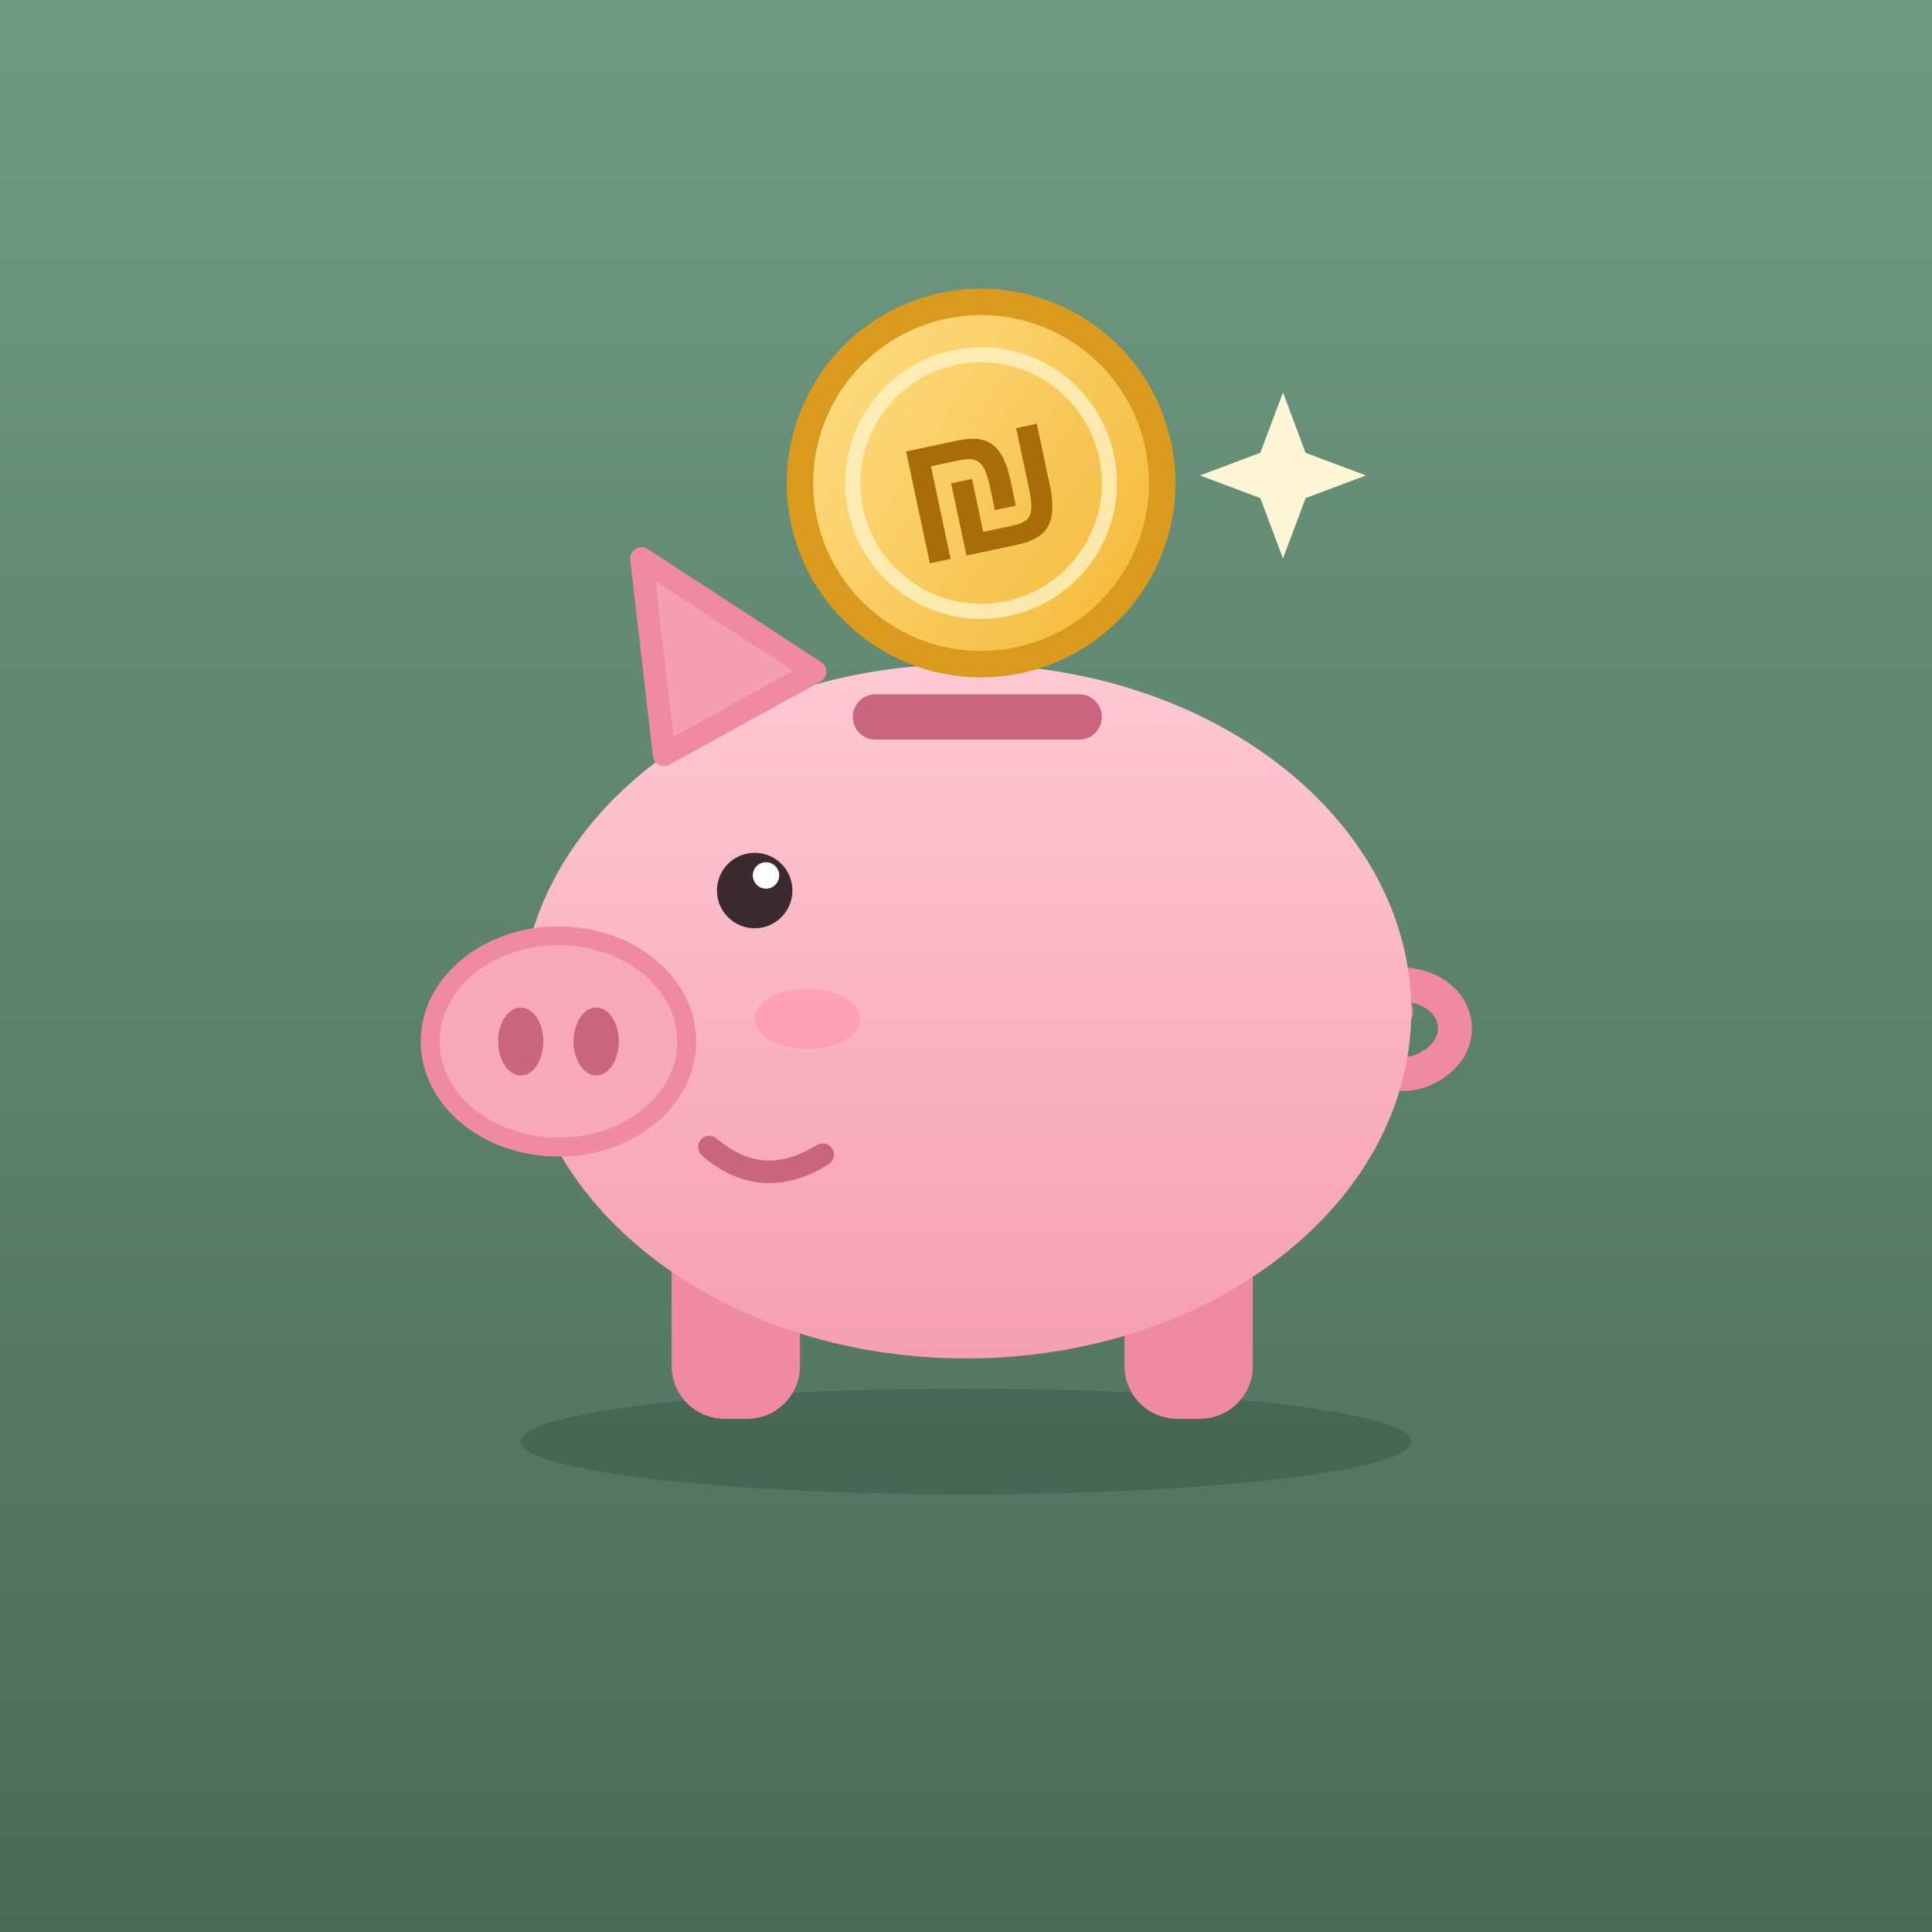
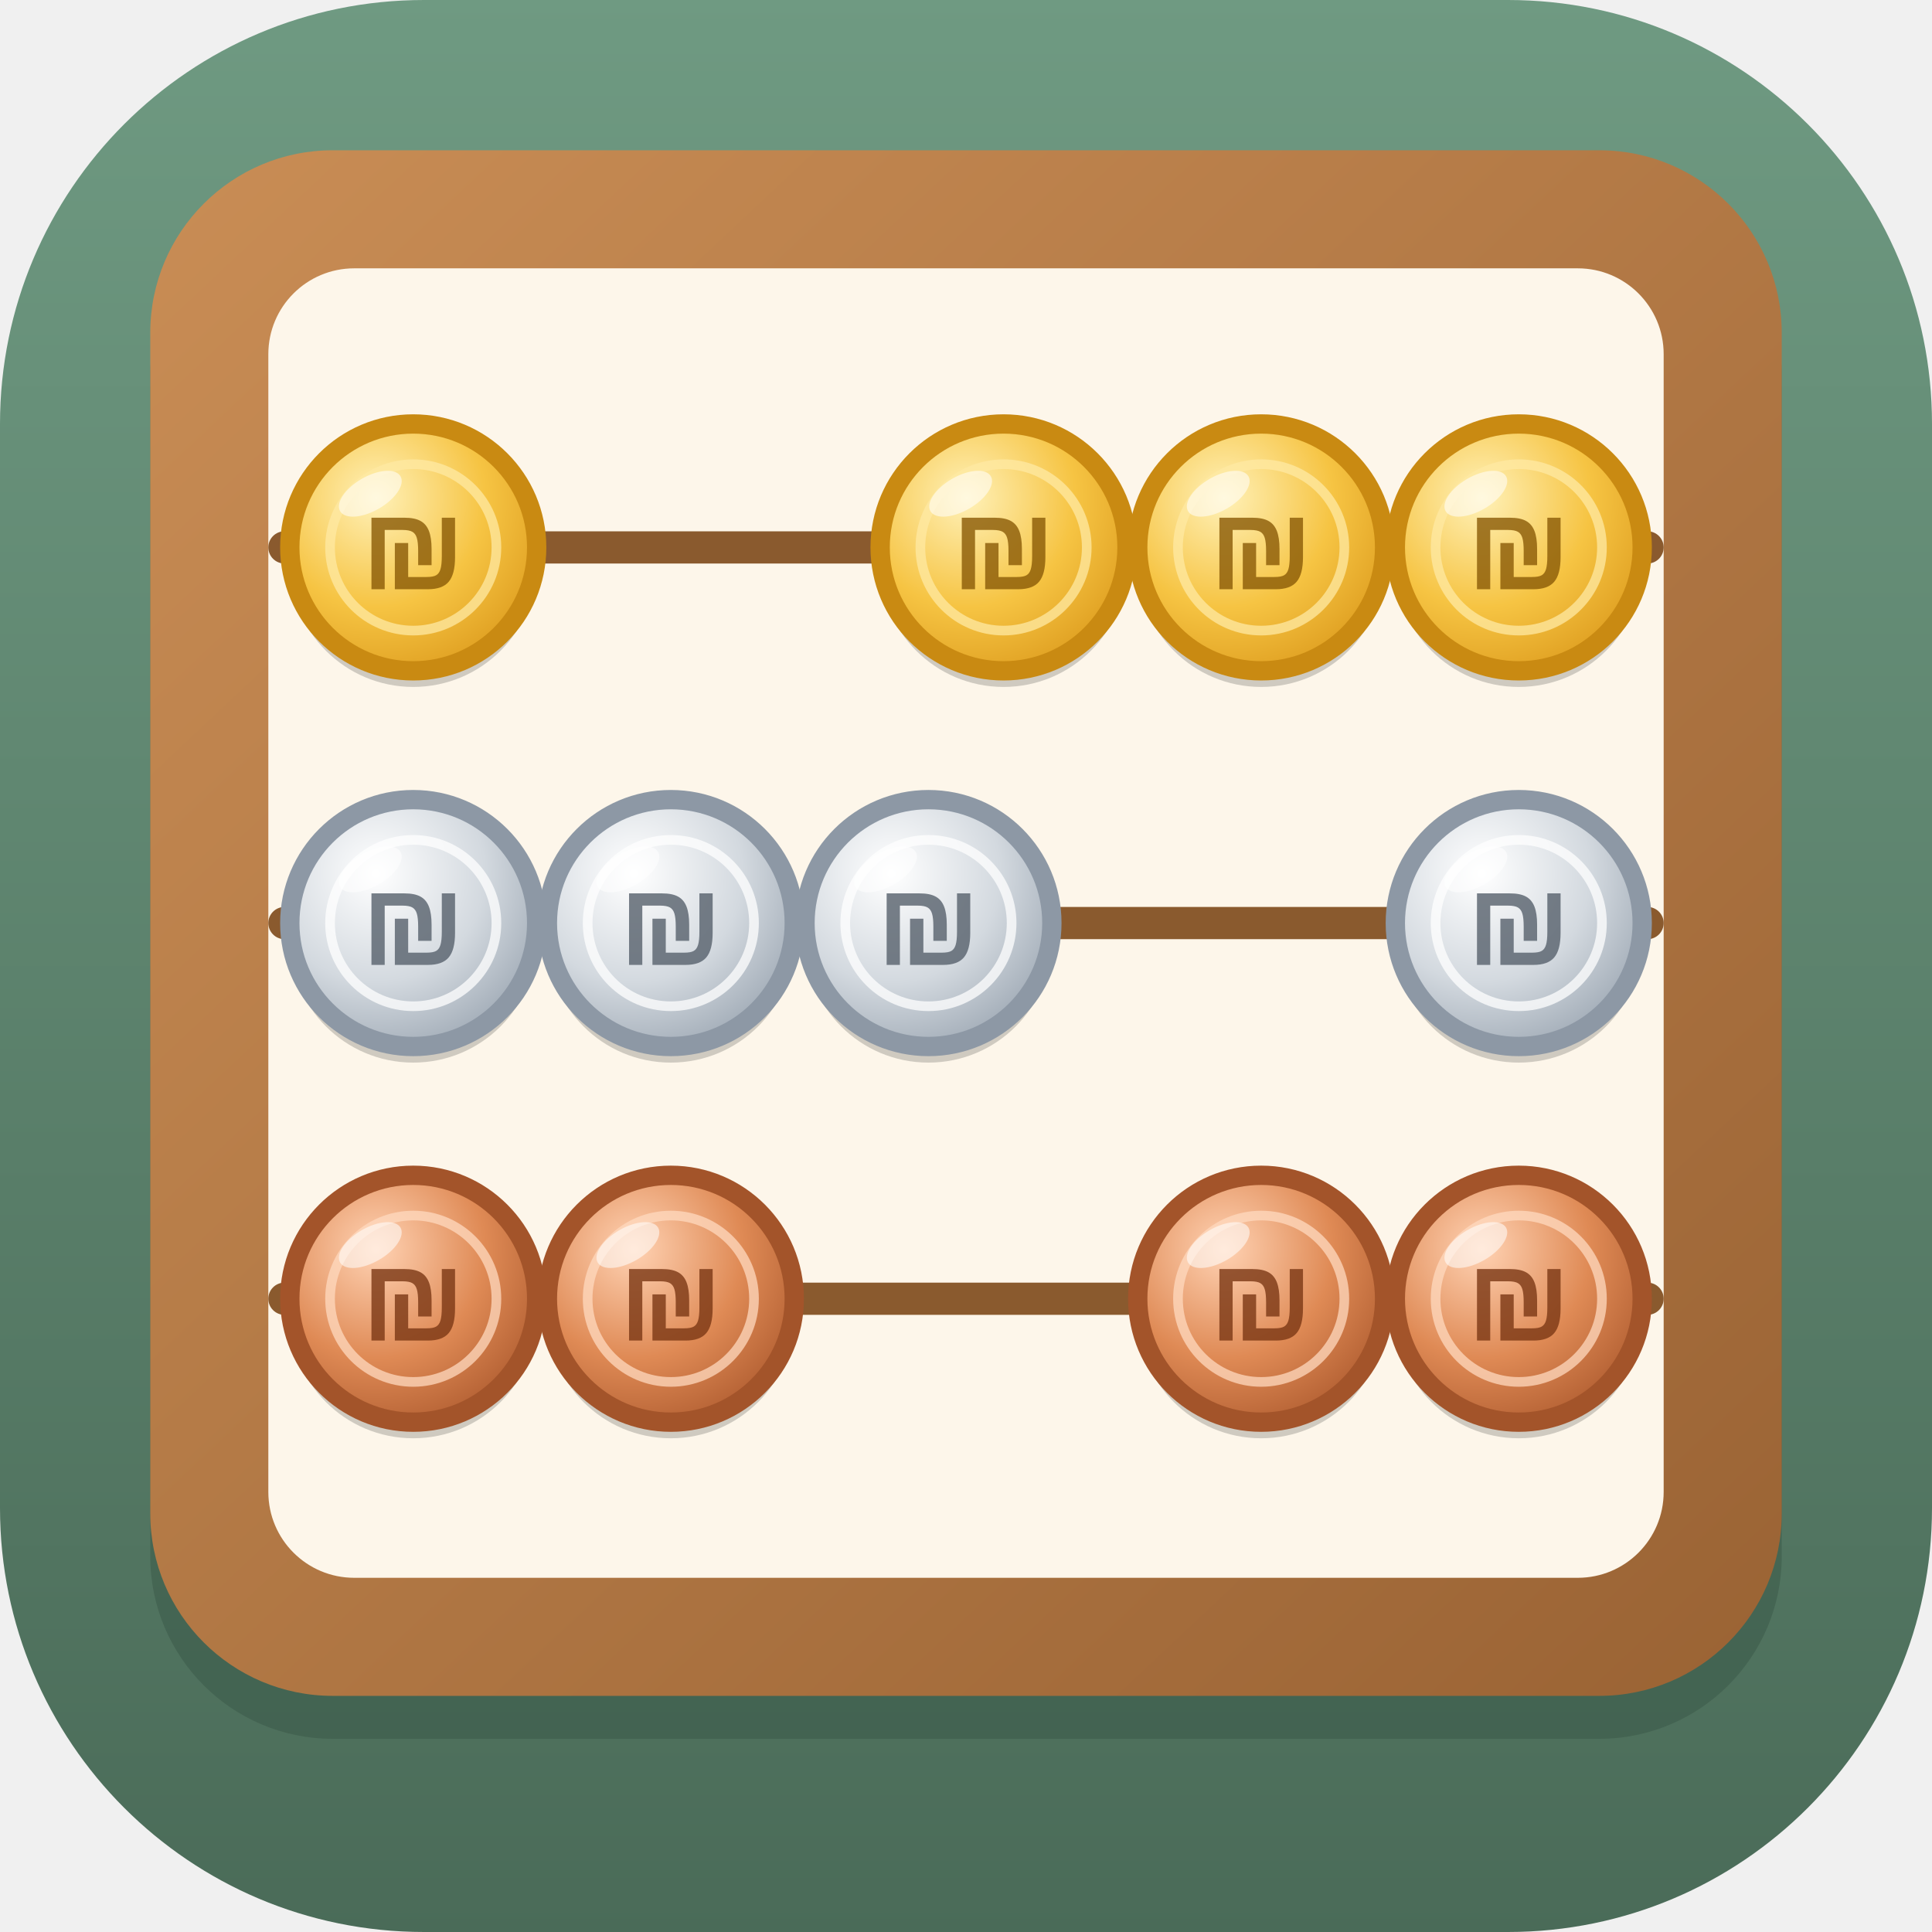
- <svg xmlns="http://www.w3.org/2000/svg" viewBox="0 0 512 512">
+ <svg xmlns="http://www.w3.org/2000/svg" viewBox="76 84 360 360">
  <defs>
    <linearGradient id="bg" x1="0" y1="0" x2="0" y2="1">
      <stop offset="0" stop-color="#6f9a82" />
      <stop offset="1" stop-color="#4a6b58" />
    </linearGradient>
-     <linearGradient id="pig" x1="0" y1="0" x2="0" y2="1">
-       <stop offset="0" stop-color="#ffc9d4" />
-       <stop offset="1" stop-color="#f59fb2" />
+     <linearGradient id="wood" x1="0" y1="0" x2="1" y2="1">
+       <stop offset="0" stop-color="#c98d55" />
+       <stop offset="1" stop-color="#9a6334" />
    </linearGradient>
-     <linearGradient id="coin" x1="0" y1="0" x2="1" y2="1">
-       <stop offset="0" stop-color="#ffe08a" />
-       <stop offset="1" stop-color="#f2b632" />
-     </linearGradient>
+     <radialGradient id="ggold" cx=".35" cy=".3" r=".8">
+       <stop offset="0" stop-color="#fff1b8" />
+       <stop offset=".55" stop-color="#f6c443" />
+       <stop offset="1" stop-color="#dc9a1c" />
+     </radialGradient>
+     <radialGradient id="gsilver" cx=".35" cy=".3" r=".8">
+       <stop offset="0" stop-color="#ffffff" />
+       <stop offset=".55" stop-color="#d3d9df" />
+       <stop offset="1" stop-color="#9aa5b1" />
+     </radialGradient>
+     <radialGradient id="gcopper" cx=".35" cy=".3" r=".8">
+       <stop offset="0" stop-color="#ffd2b3" />
+       <stop offset=".55" stop-color="#df8a55" />
+       <stop offset="1" stop-color="#ad5a2e" />
+     </radialGradient>
  </defs>
-   <rect width="512" height="512" fill="url(#bg)" />
-   <ellipse cx="256" cy="382" rx="118" ry="14" fill="#2f4a3b" opacity=".35" />
-   <rect x="178" y="320" width="34" height="56" rx="14" fill="#f08aa1" />
-   <rect x="298" y="320" width="34" height="56" rx="14" fill="#f08aa1" />
-   <path d="M362 262c22-6 30 12 18 20s-24-4-10-14" fill="none" stroke="#f08aa1" stroke-width="9" stroke-linecap="round" />
-   <ellipse cx="256" cy="268" rx="118" ry="92" fill="url(#pig)" />
-   <path d="M176 200 l-6 -52 l46 30 z" fill="#f59fb2" stroke="#f08aa1" stroke-width="6" stroke-linejoin="round" />
-   <rect x="226" y="184" width="66" height="12" rx="6" fill="#c9667e" />
-   <ellipse cx="148" cy="276" rx="34" ry="28" fill="#f7a9bb" stroke="#f08aa1" stroke-width="5" />
-   <ellipse cx="138" cy="276" rx="6" ry="9" fill="#c9667e" />
-   <ellipse cx="158" cy="276" rx="6" ry="9" fill="#c9667e" />
-   <circle cx="200" cy="236" r="10" fill="#3b2a2f" />
-   <circle cx="203" cy="232" r="3.5" fill="#fff" />
-   <ellipse cx="214" cy="270" rx="14" ry="8" fill="#ff8fa8" opacity=".55" />
-   <path d="M188 304 q14 12 30 2" fill="none" stroke="#c9667e" stroke-width="6" stroke-linecap="round" />
-   <g transform="rotate(-12 260 128)">
-     <circle cx="260" cy="128" r="48" fill="url(#coin)" stroke="#d99a1e" stroke-width="7" />
-     <circle cx="260" cy="128" r="34" fill="none" stroke="#fff3c4" stroke-width="4" opacity=".8" />
-     <text x="260" y="146" text-anchor="middle" font-family="Arial, sans-serif" font-size="50" font-weight="700" fill="#a86d08">₪</text>
+   <rect x="76" y="84" width="360" height="360" rx="79" fill="url(#bg)" />
+   <rect x="104" y="120" width="304" height="288" rx="34" fill="#2f4a3b" opacity=".35" />
+   <rect x="104" y="112" width="304" height="288" rx="34" fill="url(#wood)" />
+   <rect x="126" y="134" width="260" height="244" rx="16" fill="#fdf6ea" />
+   <rect x="126" y="183" width="260" height="6" rx="3" fill="#8a5a2e" />
+   <g>
+     <circle cx="153" cy="189" r="23" fill="#000" opacity=".18" />
+     <circle cx="153" cy="186" r="23" fill="url(#ggold)" stroke="#c98a12" stroke-width="3.6" />
+     <circle cx="153" cy="186" r="15.5" fill="none" stroke="#ffe9a3" stroke-width="1.8" opacity=".75" />
+     <text x="153" y="193.8" text-anchor="middle" font-family="Arial, sans-serif" font-weight="700" font-size="22" fill="#8a5a06" opacity=".8">₪</text>
+     <ellipse cx="145" cy="176" rx="6.5" ry="3.2" fill="#fff" opacity=".55" transform="rotate(-30 145 176)" />
  </g>
-   <path d="M340 104 l6 16 l16 6 l-16 6 l-6 16 l-6 -16 l-16 -6 l16 -6 z" fill="#fff6d6" />
+   <g>
+     <circle cx="359" cy="189" r="23" fill="#000" opacity=".18" />
+     <circle cx="359" cy="186" r="23" fill="url(#ggold)" stroke="#c98a12" stroke-width="3.6" />
+     <circle cx="359" cy="186" r="15.5" fill="none" stroke="#ffe9a3" stroke-width="1.8" opacity=".75" />
+     <text x="359" y="193.8" text-anchor="middle" font-family="Arial, sans-serif" font-weight="700" font-size="22" fill="#8a5a06" opacity=".8">₪</text>
+     <ellipse cx="351" cy="176" rx="6.5" ry="3.2" fill="#fff" opacity=".55" transform="rotate(-30 351 176)" />
+   </g>
+   <g>
+     <circle cx="311" cy="189" r="23" fill="#000" opacity=".18" />
+     <circle cx="311" cy="186" r="23" fill="url(#ggold)" stroke="#c98a12" stroke-width="3.6" />
+     <circle cx="311" cy="186" r="15.5" fill="none" stroke="#ffe9a3" stroke-width="1.8" opacity=".75" />
+     <text x="311" y="193.8" text-anchor="middle" font-family="Arial, sans-serif" font-weight="700" font-size="22" fill="#8a5a06" opacity=".8">₪</text>
+     <ellipse cx="303" cy="176" rx="6.5" ry="3.2" fill="#fff" opacity=".55" transform="rotate(-30 303 176)" />
+   </g>
+   <g>
+     <circle cx="263" cy="189" r="23" fill="#000" opacity=".18" />
+     <circle cx="263" cy="186" r="23" fill="url(#ggold)" stroke="#c98a12" stroke-width="3.6" />
+     <circle cx="263" cy="186" r="15.5" fill="none" stroke="#ffe9a3" stroke-width="1.8" opacity=".75" />
+     <text x="263" y="193.8" text-anchor="middle" font-family="Arial, sans-serif" font-weight="700" font-size="22" fill="#8a5a06" opacity=".8">₪</text>
+     <ellipse cx="255" cy="176" rx="6.5" ry="3.2" fill="#fff" opacity=".55" transform="rotate(-30 255 176)" />
+   </g>
+   <rect x="126" y="253" width="260" height="6" rx="3" fill="#8a5a2e" />
+   <g>
+     <circle cx="153" cy="259" r="23" fill="#000" opacity=".18" />
+     <circle cx="153" cy="256" r="23" fill="url(#gsilver)" stroke="#8d98a5" stroke-width="3.6" />
+     <circle cx="153" cy="256" r="15.5" fill="none" stroke="#ffffff" stroke-width="1.8" opacity=".75" />
+     <text x="153" y="263.8" text-anchor="middle" font-family="Arial, sans-serif" font-weight="700" font-size="22" fill="#56606b" opacity=".8">₪</text>
+     <ellipse cx="145" cy="246" rx="6.5" ry="3.2" fill="#fff" opacity=".55" transform="rotate(-30 145 246)" />
+   </g>
+   <g>
+     <circle cx="201" cy="259" r="23" fill="#000" opacity=".18" />
+     <circle cx="201" cy="256" r="23" fill="url(#gsilver)" stroke="#8d98a5" stroke-width="3.6" />
+     <circle cx="201" cy="256" r="15.5" fill="none" stroke="#ffffff" stroke-width="1.8" opacity=".75" />
+     <text x="201" y="263.8" text-anchor="middle" font-family="Arial, sans-serif" font-weight="700" font-size="22" fill="#56606b" opacity=".8">₪</text>
+     <ellipse cx="193" cy="246" rx="6.5" ry="3.2" fill="#fff" opacity=".55" transform="rotate(-30 193 246)" />
+   </g>
+   <g>
+     <circle cx="249" cy="259" r="23" fill="#000" opacity=".18" />
+     <circle cx="249" cy="256" r="23" fill="url(#gsilver)" stroke="#8d98a5" stroke-width="3.6" />
+     <circle cx="249" cy="256" r="15.5" fill="none" stroke="#ffffff" stroke-width="1.8" opacity=".75" />
+     <text x="249" y="263.8" text-anchor="middle" font-family="Arial, sans-serif" font-weight="700" font-size="22" fill="#56606b" opacity=".8">₪</text>
+     <ellipse cx="241" cy="246" rx="6.5" ry="3.2" fill="#fff" opacity=".55" transform="rotate(-30 241 246)" />
+   </g>
+   <g>
+     <circle cx="359" cy="259" r="23" fill="#000" opacity=".18" />
+     <circle cx="359" cy="256" r="23" fill="url(#gsilver)" stroke="#8d98a5" stroke-width="3.6" />
+     <circle cx="359" cy="256" r="15.5" fill="none" stroke="#ffffff" stroke-width="1.8" opacity=".75" />
+     <text x="359" y="263.8" text-anchor="middle" font-family="Arial, sans-serif" font-weight="700" font-size="22" fill="#56606b" opacity=".8">₪</text>
+     <ellipse cx="351" cy="246" rx="6.5" ry="3.2" fill="#fff" opacity=".55" transform="rotate(-30 351 246)" />
+   </g>
+   <rect x="126" y="323" width="260" height="6" rx="3" fill="#8a5a2e" />
+   <g>
+     <circle cx="153" cy="329" r="23" fill="#000" opacity=".18" />
+     <circle cx="153" cy="326" r="23" fill="url(#gcopper)" stroke="#a3542a" stroke-width="3.6" />
+     <circle cx="153" cy="326" r="15.5" fill="none" stroke="#ffd9bf" stroke-width="1.8" opacity=".75" />
+     <text x="153" y="333.8" text-anchor="middle" font-family="Arial, sans-serif" font-weight="700" font-size="22" fill="#7a3714" opacity=".8">₪</text>
+     <ellipse cx="145" cy="316" rx="6.5" ry="3.2" fill="#fff" opacity=".55" transform="rotate(-30 145 316)" />
+   </g>
+   <g>
+     <circle cx="201" cy="329" r="23" fill="#000" opacity=".18" />
+     <circle cx="201" cy="326" r="23" fill="url(#gcopper)" stroke="#a3542a" stroke-width="3.6" />
+     <circle cx="201" cy="326" r="15.5" fill="none" stroke="#ffd9bf" stroke-width="1.8" opacity=".75" />
+     <text x="201" y="333.8" text-anchor="middle" font-family="Arial, sans-serif" font-weight="700" font-size="22" fill="#7a3714" opacity=".8">₪</text>
+     <ellipse cx="193" cy="316" rx="6.5" ry="3.2" fill="#fff" opacity=".55" transform="rotate(-30 193 316)" />
+   </g>
+   <g>
+     <circle cx="359" cy="329" r="23" fill="#000" opacity=".18" />
+     <circle cx="359" cy="326" r="23" fill="url(#gcopper)" stroke="#a3542a" stroke-width="3.6" />
+     <circle cx="359" cy="326" r="15.5" fill="none" stroke="#ffd9bf" stroke-width="1.8" opacity=".75" />
+     <text x="359" y="333.8" text-anchor="middle" font-family="Arial, sans-serif" font-weight="700" font-size="22" fill="#7a3714" opacity=".8">₪</text>
+     <ellipse cx="351" cy="316" rx="6.5" ry="3.2" fill="#fff" opacity=".55" transform="rotate(-30 351 316)" />
+   </g>
+   <g>
+     <circle cx="311" cy="329" r="23" fill="#000" opacity=".18" />
+     <circle cx="311" cy="326" r="23" fill="url(#gcopper)" stroke="#a3542a" stroke-width="3.6" />
+     <circle cx="311" cy="326" r="15.5" fill="none" stroke="#ffd9bf" stroke-width="1.8" opacity=".75" />
+     <text x="311" y="333.8" text-anchor="middle" font-family="Arial, sans-serif" font-weight="700" font-size="22" fill="#7a3714" opacity=".8">₪</text>
+     <ellipse cx="303" cy="316" rx="6.5" ry="3.2" fill="#fff" opacity=".55" transform="rotate(-30 303 316)" />
+   </g>
</svg>
